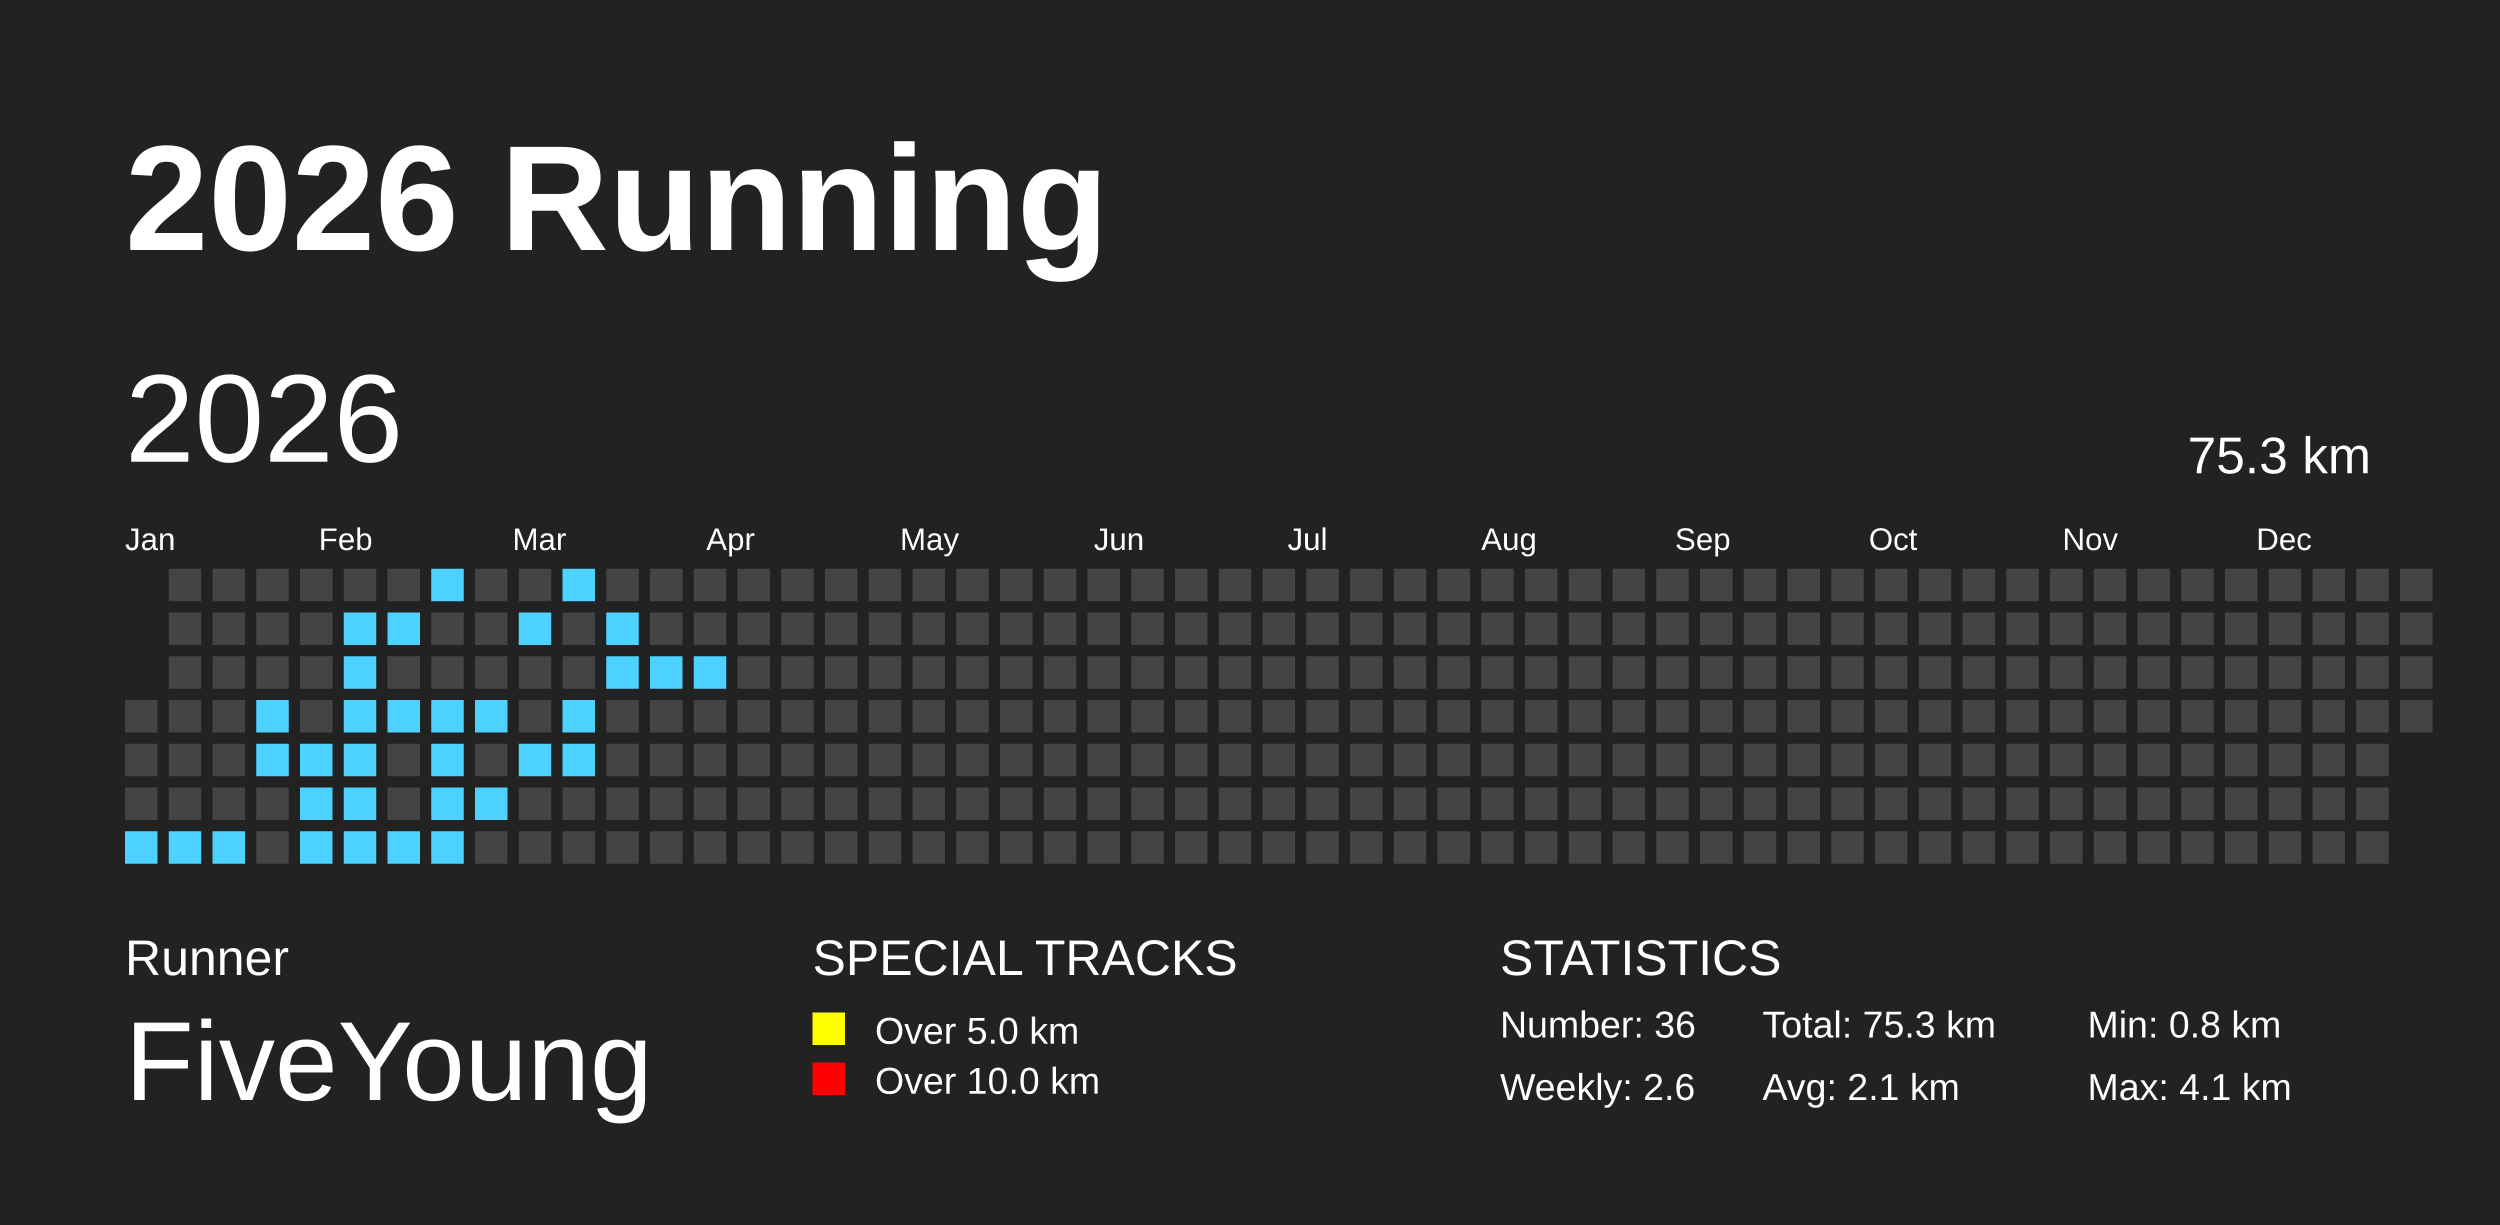
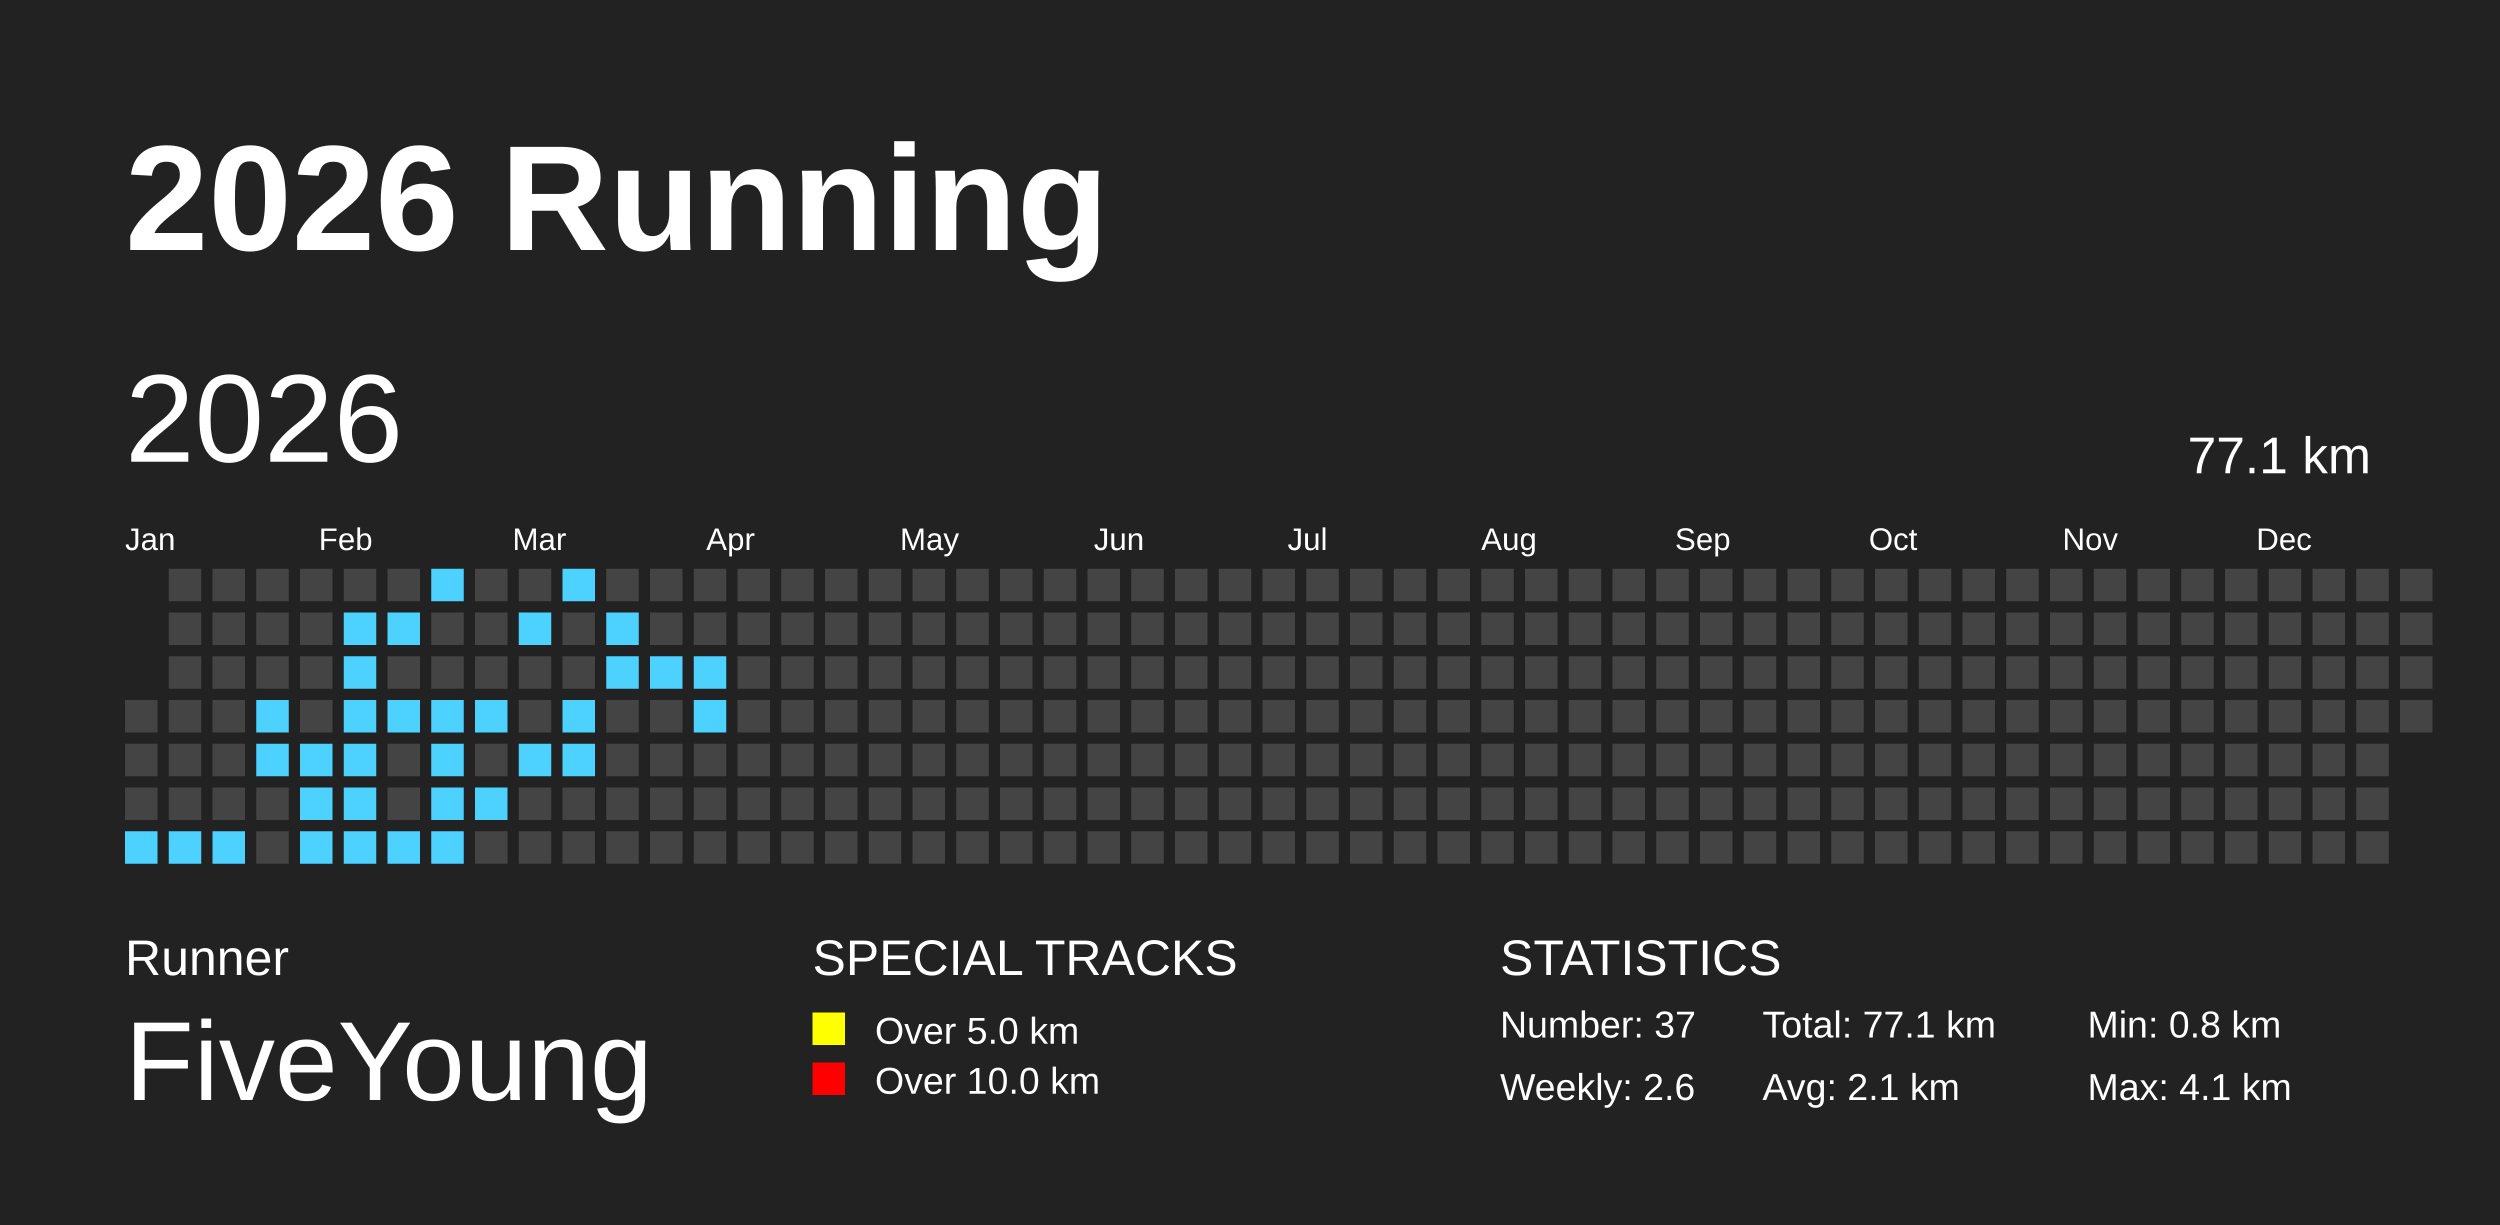
<svg xmlns="http://www.w3.org/2000/svg" baseProfile="full" height="98mm" version="1.1" viewBox="0,0,200,98" width="200mm">
  <defs />
  <rect fill="#222222" height="98" width="200" x="0" y="0" />
  <text fill="#FFFFFF" style="font-size:12px; font-family:Arial; font-weight:bold;" x="10" y="20">2026 Running</text>
  <text fill="#FFFFFF" style="font-size:4px; font-family:Arial" x="10" y="78">Runner</text>
  <text fill="#FFFFFF" style="font-size:9px; font-family:Arial" x="10" y="88">FiveYoung</text>
  <text fill="#FFFFFF" style="font-size:4px; font-family:Arial" x="65" y="78">SPECIAL TRACKS</text>
  <rect fill="yellow" height="2.6" width="2.6" x="65" y="81" />
  <text fill="#FFFFFF" style="font-size:3px; font-family:Arial" x="70" y="83.5">Over 5.0 km</text>
  <rect fill="red" height="2.6" width="2.6" x="65" y="85" />
  <text fill="#FFFFFF" style="font-size:3px; font-family:Arial" x="70" y="87.5">Over 10.0 km</text>
  <text fill="#FFFFFF" style="font-size:4px; font-family:Arial" x="120" y="78">STATISTICS</text>
-   <text fill="#FFFFFF" style="font-size:3px; font-family:Arial" x="120" y="83">Number: 36</text>
+   <text fill="#FFFFFF" style="font-size:3px; font-family:Arial" x="120" y="83">Number: 37</text>
  <text fill="#FFFFFF" style="font-size:3px; font-family:Arial" x="120" y="88">Weekly: 2.6</text>
-   <text fill="#FFFFFF" style="font-size:3px; font-family:Arial" x="141" y="83">Total: 75.3 km</text>
+   <text fill="#FFFFFF" style="font-size:3px; font-family:Arial" x="141" y="83">Total: 77.1 km</text>
  <text fill="#FFFFFF" style="font-size:3px; font-family:Arial" x="141" y="88">Avg: 2.1 km</text>
  <text fill="#FFFFFF" style="font-size:3px; font-family:Arial" x="167" y="83">Min: 0.8 km</text>
  <text fill="#FFFFFF" style="font-size:3px; font-family:Arial" x="167" y="88">Max: 4.1 km</text>
  <text dominant-baseline="hanging" fill="#FFFFFF" style="font-size:10.0px; font-family:Arial;" x="10" y="30">2026</text>
-   <text dominant-baseline="hanging" fill="#FFFFFF" style="font-size:4.125px; font-family:Arial;" x="175" y="35">75.3 km</text>
+   <text dominant-baseline="hanging" fill="#FFFFFF" style="font-size:4.125px; font-family:Arial;" x="175" y="35">77.1 km</text>
  <text fill="#FFFFFF" style="font-size:2.5px; font-family:Arial" x="10.0" y="44">Jan</text>
  <text fill="#FFFFFF" style="font-size:2.5px; font-family:Arial" x="25.5" y="44">Feb</text>
  <text fill="#FFFFFF" style="font-size:2.5px; font-family:Arial" x="41.0" y="44">Mar</text>
  <text fill="#FFFFFF" style="font-size:2.5px; font-family:Arial" x="56.5" y="44">Apr</text>
  <text fill="#FFFFFF" style="font-size:2.5px; font-family:Arial" x="72.0" y="44">May</text>
  <text fill="#FFFFFF" style="font-size:2.5px; font-family:Arial" x="87.5" y="44">Jun</text>
  <text fill="#FFFFFF" style="font-size:2.5px; font-family:Arial" x="103.0" y="44">Jul</text>
  <text fill="#FFFFFF" style="font-size:2.5px; font-family:Arial" x="118.5" y="44">Aug</text>
  <text fill="#FFFFFF" style="font-size:2.5px; font-family:Arial" x="134.0" y="44">Sep</text>
  <text fill="#FFFFFF" style="font-size:2.5px; font-family:Arial" x="149.5" y="44">Oct</text>
  <text fill="#FFFFFF" style="font-size:2.5px; font-family:Arial" x="165.0" y="44">Nov</text>
  <text fill="#FFFFFF" style="font-size:2.5px; font-family:Arial" x="180.5" y="44">Dec</text>
  <rect fill="#444444" height="2.6" width="2.6" x="10.0" y="56.0" />
  <rect fill="#444444" height="2.6" width="2.6" x="10.0" y="59.5" />
  <rect fill="#444444" height="2.6" width="2.6" x="10.0" y="63.0" />
  <rect fill="#4DD2FF" height="2.6" width="2.6" x="10.0" y="66.5" />
  <rect fill="#444444" height="2.6" width="2.6" x="13.5" y="45.5" />
  <rect fill="#444444" height="2.6" width="2.6" x="13.5" y="49.0" />
  <rect fill="#444444" height="2.6" width="2.6" x="13.5" y="52.5" />
  <rect fill="#444444" height="2.6" width="2.6" x="13.5" y="56.0" />
  <rect fill="#444444" height="2.6" width="2.6" x="13.5" y="59.5" />
  <rect fill="#444444" height="2.6" width="2.6" x="13.5" y="63.0" />
  <rect fill="#4DD2FF" height="2.6" width="2.6" x="13.5" y="66.5" />
  <rect fill="#444444" height="2.6" width="2.6" x="17.0" y="45.5" />
  <rect fill="#444444" height="2.6" width="2.6" x="17.0" y="49.0" />
  <rect fill="#444444" height="2.6" width="2.6" x="17.0" y="52.5" />
  <rect fill="#444444" height="2.6" width="2.6" x="17.0" y="56.0" />
  <rect fill="#444444" height="2.6" width="2.6" x="17.0" y="59.5" />
  <rect fill="#444444" height="2.6" width="2.6" x="17.0" y="63.0" />
  <rect fill="#4DD2FF" height="2.6" width="2.6" x="17.0" y="66.5" />
  <rect fill="#444444" height="2.6" width="2.6" x="20.5" y="45.5" />
  <rect fill="#444444" height="2.6" width="2.6" x="20.5" y="49.0" />
  <rect fill="#444444" height="2.6" width="2.6" x="20.5" y="52.5" />
  <rect fill="#4DD2FF" height="2.6" width="2.6" x="20.5" y="56.0" />
  <rect fill="#4DD2FF" height="2.6" width="2.6" x="20.5" y="59.5" />
  <rect fill="#444444" height="2.6" width="2.6" x="20.5" y="63.0" />
  <rect fill="#444444" height="2.6" width="2.6" x="20.5" y="66.5" />
  <rect fill="#444444" height="2.6" width="2.6" x="24.0" y="45.5" />
  <rect fill="#444444" height="2.6" width="2.6" x="24.0" y="49.0" />
  <rect fill="#444444" height="2.6" width="2.6" x="24.0" y="52.5" />
  <rect fill="#444444" height="2.6" width="2.6" x="24.0" y="56.0" />
  <rect fill="#4DD2FF" height="2.6" width="2.6" x="24.0" y="59.5" />
  <rect fill="#4DD2FF" height="2.6" width="2.6" x="24.0" y="63.0" />
  <rect fill="#4DD2FF" height="2.6" width="2.6" x="24.0" y="66.5" />
  <rect fill="#444444" height="2.6" width="2.6" x="27.5" y="45.5" />
  <rect fill="#4DD2FF" height="2.6" width="2.6" x="27.5" y="49.0" />
  <rect fill="#4DD2FF" height="2.6" width="2.6" x="27.5" y="52.5" />
  <rect fill="#4DD2FF" height="2.6" width="2.6" x="27.5" y="56.0" />
  <rect fill="#4DD2FF" height="2.6" width="2.6" x="27.5" y="59.5" />
  <rect fill="#4DD2FF" height="2.6" width="2.6" x="27.5" y="63.0" />
  <rect fill="#4DD2FF" height="2.6" width="2.6" x="27.5" y="66.5" />
  <rect fill="#444444" height="2.6" width="2.6" x="31.0" y="45.5" />
  <rect fill="#4DD2FF" height="2.6" width="2.6" x="31.0" y="49.0" />
  <rect fill="#444444" height="2.6" width="2.6" x="31.0" y="52.5" />
  <rect fill="#4DD2FF" height="2.6" width="2.6" x="31.0" y="56.0" />
  <rect fill="#444444" height="2.6" width="2.6" x="31.0" y="59.5" />
  <rect fill="#444444" height="2.6" width="2.6" x="31.0" y="63.0" />
  <rect fill="#4DD2FF" height="2.6" width="2.6" x="31.0" y="66.5" />
  <rect fill="#4DD2FF" height="2.6" width="2.6" x="34.5" y="45.5" />
  <rect fill="#444444" height="2.6" width="2.6" x="34.5" y="49.0" />
  <rect fill="#444444" height="2.6" width="2.6" x="34.5" y="52.5" />
  <rect fill="#4DD2FF" height="2.6" width="2.6" x="34.5" y="56.0" />
  <rect fill="#4DD2FF" height="2.6" width="2.6" x="34.5" y="59.5" />
  <rect fill="#4DD2FF" height="2.6" width="2.6" x="34.5" y="63.0" />
  <rect fill="#4DD2FF" height="2.6" width="2.6" x="34.5" y="66.5" />
  <rect fill="#444444" height="2.6" width="2.6" x="38.0" y="45.5" />
  <rect fill="#444444" height="2.6" width="2.6" x="38.0" y="49.0" />
  <rect fill="#444444" height="2.6" width="2.6" x="38.0" y="52.5" />
  <rect fill="#4DD2FF" height="2.6" width="2.6" x="38.0" y="56.0" />
  <rect fill="#444444" height="2.6" width="2.6" x="38.0" y="59.5" />
  <rect fill="#4DD2FF" height="2.6" width="2.6" x="38.0" y="63.0" />
  <rect fill="#444444" height="2.6" width="2.6" x="38.0" y="66.5" />
  <rect fill="#444444" height="2.6" width="2.6" x="41.5" y="45.5" />
  <rect fill="#4DD2FF" height="2.6" width="2.6" x="41.5" y="49.0" />
  <rect fill="#444444" height="2.6" width="2.6" x="41.5" y="52.5" />
  <rect fill="#444444" height="2.6" width="2.6" x="41.5" y="56.0" />
  <rect fill="#4DD2FF" height="2.6" width="2.6" x="41.5" y="59.5" />
  <rect fill="#444444" height="2.6" width="2.6" x="41.5" y="63.0" />
  <rect fill="#444444" height="2.6" width="2.6" x="41.5" y="66.5" />
  <rect fill="#4DD2FF" height="2.6" width="2.6" x="45.0" y="45.5" />
  <rect fill="#444444" height="2.6" width="2.6" x="45.0" y="49.0" />
  <rect fill="#444444" height="2.6" width="2.6" x="45.0" y="52.5" />
  <rect fill="#4DD2FF" height="2.6" width="2.6" x="45.0" y="56.0" />
  <rect fill="#4DD2FF" height="2.6" width="2.6" x="45.0" y="59.5" />
  <rect fill="#444444" height="2.6" width="2.6" x="45.0" y="63.0" />
  <rect fill="#444444" height="2.6" width="2.6" x="45.0" y="66.5" />
  <rect fill="#444444" height="2.6" width="2.6" x="48.5" y="45.5" />
  <rect fill="#4DD2FF" height="2.6" width="2.6" x="48.5" y="49.0" />
  <rect fill="#4DD2FF" height="2.6" width="2.6" x="48.5" y="52.5" />
  <rect fill="#444444" height="2.6" width="2.6" x="48.5" y="56.0" />
  <rect fill="#444444" height="2.6" width="2.6" x="48.5" y="59.5" />
  <rect fill="#444444" height="2.6" width="2.6" x="48.5" y="63.0" />
  <rect fill="#444444" height="2.6" width="2.6" x="48.5" y="66.5" />
  <rect fill="#444444" height="2.6" width="2.6" x="52.0" y="45.5" />
  <rect fill="#444444" height="2.6" width="2.6" x="52.0" y="49.0" />
  <rect fill="#4DD2FF" height="2.6" width="2.6" x="52.0" y="52.5" />
  <rect fill="#444444" height="2.6" width="2.6" x="52.0" y="56.0" />
  <rect fill="#444444" height="2.6" width="2.6" x="52.0" y="59.5" />
  <rect fill="#444444" height="2.6" width="2.6" x="52.0" y="63.0" />
  <rect fill="#444444" height="2.6" width="2.6" x="52.0" y="66.5" />
  <rect fill="#444444" height="2.6" width="2.6" x="55.5" y="45.5" />
  <rect fill="#444444" height="2.6" width="2.6" x="55.5" y="49.0" />
  <rect fill="#4DD2FF" height="2.6" width="2.6" x="55.5" y="52.5" />
-   <rect fill="#444444" height="2.6" width="2.6" x="55.5" y="56.0" />
+   <rect fill="#4DD2FF" height="2.6" width="2.6" x="55.5" y="56.0" />
  <rect fill="#444444" height="2.6" width="2.6" x="55.5" y="59.5" />
  <rect fill="#444444" height="2.6" width="2.6" x="55.5" y="63.0" />
  <rect fill="#444444" height="2.6" width="2.6" x="55.5" y="66.5" />
  <rect fill="#444444" height="2.6" width="2.6" x="59.0" y="45.5" />
  <rect fill="#444444" height="2.6" width="2.6" x="59.0" y="49.0" />
  <rect fill="#444444" height="2.6" width="2.6" x="59.0" y="52.5" />
  <rect fill="#444444" height="2.6" width="2.6" x="59.0" y="56.0" />
  <rect fill="#444444" height="2.6" width="2.6" x="59.0" y="59.5" />
  <rect fill="#444444" height="2.6" width="2.6" x="59.0" y="63.0" />
  <rect fill="#444444" height="2.6" width="2.6" x="59.0" y="66.5" />
  <rect fill="#444444" height="2.6" width="2.6" x="62.5" y="45.5" />
  <rect fill="#444444" height="2.6" width="2.6" x="62.5" y="49.0" />
  <rect fill="#444444" height="2.6" width="2.6" x="62.5" y="52.5" />
  <rect fill="#444444" height="2.6" width="2.6" x="62.5" y="56.0" />
  <rect fill="#444444" height="2.6" width="2.6" x="62.5" y="59.5" />
  <rect fill="#444444" height="2.6" width="2.6" x="62.5" y="63.0" />
  <rect fill="#444444" height="2.6" width="2.6" x="62.5" y="66.5" />
  <rect fill="#444444" height="2.6" width="2.6" x="66.0" y="45.5" />
  <rect fill="#444444" height="2.6" width="2.6" x="66.0" y="49.0" />
  <rect fill="#444444" height="2.6" width="2.6" x="66.0" y="52.5" />
  <rect fill="#444444" height="2.6" width="2.6" x="66.0" y="56.0" />
  <rect fill="#444444" height="2.6" width="2.6" x="66.0" y="59.5" />
  <rect fill="#444444" height="2.6" width="2.6" x="66.0" y="63.0" />
  <rect fill="#444444" height="2.6" width="2.6" x="66.0" y="66.5" />
  <rect fill="#444444" height="2.6" width="2.6" x="69.5" y="45.5" />
  <rect fill="#444444" height="2.6" width="2.6" x="69.5" y="49.0" />
  <rect fill="#444444" height="2.6" width="2.6" x="69.5" y="52.5" />
  <rect fill="#444444" height="2.6" width="2.6" x="69.5" y="56.0" />
  <rect fill="#444444" height="2.6" width="2.6" x="69.5" y="59.5" />
  <rect fill="#444444" height="2.6" width="2.6" x="69.5" y="63.0" />
  <rect fill="#444444" height="2.6" width="2.6" x="69.5" y="66.5" />
  <rect fill="#444444" height="2.6" width="2.6" x="73.0" y="45.5" />
  <rect fill="#444444" height="2.6" width="2.6" x="73.0" y="49.0" />
  <rect fill="#444444" height="2.6" width="2.6" x="73.0" y="52.5" />
  <rect fill="#444444" height="2.6" width="2.6" x="73.0" y="56.0" />
  <rect fill="#444444" height="2.6" width="2.6" x="73.0" y="59.5" />
  <rect fill="#444444" height="2.6" width="2.6" x="73.0" y="63.0" />
  <rect fill="#444444" height="2.6" width="2.6" x="73.0" y="66.5" />
  <rect fill="#444444" height="2.6" width="2.6" x="76.5" y="45.5" />
  <rect fill="#444444" height="2.6" width="2.6" x="76.5" y="49.0" />
  <rect fill="#444444" height="2.6" width="2.6" x="76.5" y="52.5" />
  <rect fill="#444444" height="2.6" width="2.6" x="76.5" y="56.0" />
  <rect fill="#444444" height="2.6" width="2.6" x="76.5" y="59.5" />
  <rect fill="#444444" height="2.6" width="2.6" x="76.5" y="63.0" />
  <rect fill="#444444" height="2.6" width="2.6" x="76.5" y="66.5" />
  <rect fill="#444444" height="2.6" width="2.6" x="80.0" y="45.5" />
  <rect fill="#444444" height="2.6" width="2.6" x="80.0" y="49.0" />
  <rect fill="#444444" height="2.6" width="2.6" x="80.0" y="52.5" />
  <rect fill="#444444" height="2.6" width="2.6" x="80.0" y="56.0" />
  <rect fill="#444444" height="2.6" width="2.6" x="80.0" y="59.5" />
  <rect fill="#444444" height="2.6" width="2.6" x="80.0" y="63.0" />
  <rect fill="#444444" height="2.6" width="2.6" x="80.0" y="66.5" />
  <rect fill="#444444" height="2.6" width="2.6" x="83.5" y="45.5" />
  <rect fill="#444444" height="2.6" width="2.6" x="83.5" y="49.0" />
  <rect fill="#444444" height="2.6" width="2.6" x="83.5" y="52.5" />
  <rect fill="#444444" height="2.6" width="2.6" x="83.5" y="56.0" />
  <rect fill="#444444" height="2.6" width="2.6" x="83.5" y="59.5" />
  <rect fill="#444444" height="2.6" width="2.6" x="83.5" y="63.0" />
  <rect fill="#444444" height="2.6" width="2.6" x="83.5" y="66.5" />
  <rect fill="#444444" height="2.6" width="2.6" x="87.0" y="45.5" />
  <rect fill="#444444" height="2.6" width="2.6" x="87.0" y="49.0" />
  <rect fill="#444444" height="2.6" width="2.6" x="87.0" y="52.5" />
  <rect fill="#444444" height="2.6" width="2.6" x="87.0" y="56.0" />
  <rect fill="#444444" height="2.6" width="2.6" x="87.0" y="59.5" />
  <rect fill="#444444" height="2.6" width="2.6" x="87.0" y="63.0" />
  <rect fill="#444444" height="2.6" width="2.6" x="87.0" y="66.5" />
  <rect fill="#444444" height="2.6" width="2.6" x="90.5" y="45.5" />
  <rect fill="#444444" height="2.6" width="2.6" x="90.5" y="49.0" />
  <rect fill="#444444" height="2.6" width="2.6" x="90.5" y="52.5" />
  <rect fill="#444444" height="2.6" width="2.6" x="90.5" y="56.0" />
  <rect fill="#444444" height="2.6" width="2.6" x="90.5" y="59.5" />
  <rect fill="#444444" height="2.6" width="2.6" x="90.5" y="63.0" />
  <rect fill="#444444" height="2.6" width="2.6" x="90.5" y="66.5" />
  <rect fill="#444444" height="2.6" width="2.6" x="94.0" y="45.5" />
  <rect fill="#444444" height="2.6" width="2.6" x="94.0" y="49.0" />
  <rect fill="#444444" height="2.6" width="2.6" x="94.0" y="52.5" />
  <rect fill="#444444" height="2.6" width="2.6" x="94.0" y="56.0" />
  <rect fill="#444444" height="2.6" width="2.6" x="94.0" y="59.5" />
  <rect fill="#444444" height="2.6" width="2.6" x="94.0" y="63.0" />
  <rect fill="#444444" height="2.6" width="2.6" x="94.0" y="66.5" />
  <rect fill="#444444" height="2.6" width="2.6" x="97.5" y="45.5" />
  <rect fill="#444444" height="2.6" width="2.6" x="97.5" y="49.0" />
  <rect fill="#444444" height="2.6" width="2.6" x="97.5" y="52.5" />
  <rect fill="#444444" height="2.6" width="2.6" x="97.5" y="56.0" />
  <rect fill="#444444" height="2.6" width="2.6" x="97.5" y="59.5" />
  <rect fill="#444444" height="2.6" width="2.6" x="97.5" y="63.0" />
  <rect fill="#444444" height="2.6" width="2.6" x="97.5" y="66.5" />
  <rect fill="#444444" height="2.6" width="2.6" x="101.0" y="45.5" />
  <rect fill="#444444" height="2.6" width="2.6" x="101.0" y="49.0" />
  <rect fill="#444444" height="2.6" width="2.6" x="101.0" y="52.5" />
  <rect fill="#444444" height="2.6" width="2.6" x="101.0" y="56.0" />
  <rect fill="#444444" height="2.6" width="2.6" x="101.0" y="59.5" />
  <rect fill="#444444" height="2.6" width="2.6" x="101.0" y="63.0" />
  <rect fill="#444444" height="2.6" width="2.6" x="101.0" y="66.5" />
  <rect fill="#444444" height="2.6" width="2.6" x="104.5" y="45.5" />
  <rect fill="#444444" height="2.6" width="2.6" x="104.5" y="49.0" />
  <rect fill="#444444" height="2.6" width="2.6" x="104.5" y="52.5" />
  <rect fill="#444444" height="2.6" width="2.6" x="104.5" y="56.0" />
  <rect fill="#444444" height="2.6" width="2.6" x="104.5" y="59.5" />
  <rect fill="#444444" height="2.6" width="2.6" x="104.5" y="63.0" />
  <rect fill="#444444" height="2.6" width="2.6" x="104.5" y="66.5" />
  <rect fill="#444444" height="2.6" width="2.6" x="108.0" y="45.5" />
  <rect fill="#444444" height="2.6" width="2.6" x="108.0" y="49.0" />
  <rect fill="#444444" height="2.6" width="2.6" x="108.0" y="52.5" />
  <rect fill="#444444" height="2.6" width="2.6" x="108.0" y="56.0" />
  <rect fill="#444444" height="2.6" width="2.6" x="108.0" y="59.5" />
  <rect fill="#444444" height="2.6" width="2.6" x="108.0" y="63.0" />
  <rect fill="#444444" height="2.6" width="2.6" x="108.0" y="66.5" />
  <rect fill="#444444" height="2.6" width="2.6" x="111.5" y="45.5" />
  <rect fill="#444444" height="2.6" width="2.6" x="111.5" y="49.0" />
  <rect fill="#444444" height="2.6" width="2.6" x="111.5" y="52.5" />
  <rect fill="#444444" height="2.6" width="2.6" x="111.5" y="56.0" />
  <rect fill="#444444" height="2.6" width="2.6" x="111.5" y="59.5" />
  <rect fill="#444444" height="2.6" width="2.6" x="111.5" y="63.0" />
  <rect fill="#444444" height="2.6" width="2.6" x="111.5" y="66.5" />
  <rect fill="#444444" height="2.6" width="2.6" x="115.0" y="45.5" />
  <rect fill="#444444" height="2.6" width="2.6" x="115.0" y="49.0" />
  <rect fill="#444444" height="2.6" width="2.6" x="115.0" y="52.5" />
  <rect fill="#444444" height="2.6" width="2.6" x="115.0" y="56.0" />
  <rect fill="#444444" height="2.6" width="2.6" x="115.0" y="59.5" />
  <rect fill="#444444" height="2.6" width="2.6" x="115.0" y="63.0" />
  <rect fill="#444444" height="2.6" width="2.6" x="115.0" y="66.5" />
  <rect fill="#444444" height="2.6" width="2.6" x="118.5" y="45.5" />
  <rect fill="#444444" height="2.6" width="2.6" x="118.5" y="49.0" />
  <rect fill="#444444" height="2.6" width="2.6" x="118.5" y="52.5" />
  <rect fill="#444444" height="2.6" width="2.6" x="118.5" y="56.0" />
  <rect fill="#444444" height="2.6" width="2.6" x="118.5" y="59.5" />
  <rect fill="#444444" height="2.6" width="2.6" x="118.5" y="63.0" />
  <rect fill="#444444" height="2.6" width="2.6" x="118.5" y="66.5" />
  <rect fill="#444444" height="2.6" width="2.6" x="122.0" y="45.5" />
  <rect fill="#444444" height="2.6" width="2.6" x="122.0" y="49.0" />
  <rect fill="#444444" height="2.6" width="2.6" x="122.0" y="52.5" />
  <rect fill="#444444" height="2.6" width="2.6" x="122.0" y="56.0" />
  <rect fill="#444444" height="2.6" width="2.6" x="122.0" y="59.5" />
  <rect fill="#444444" height="2.6" width="2.6" x="122.0" y="63.0" />
  <rect fill="#444444" height="2.6" width="2.6" x="122.0" y="66.5" />
  <rect fill="#444444" height="2.6" width="2.6" x="125.5" y="45.5" />
  <rect fill="#444444" height="2.6" width="2.6" x="125.5" y="49.0" />
  <rect fill="#444444" height="2.6" width="2.6" x="125.5" y="52.5" />
  <rect fill="#444444" height="2.6" width="2.6" x="125.5" y="56.0" />
  <rect fill="#444444" height="2.6" width="2.6" x="125.5" y="59.5" />
  <rect fill="#444444" height="2.6" width="2.6" x="125.5" y="63.0" />
  <rect fill="#444444" height="2.6" width="2.6" x="125.5" y="66.5" />
  <rect fill="#444444" height="2.6" width="2.6" x="129.0" y="45.5" />
  <rect fill="#444444" height="2.6" width="2.6" x="129.0" y="49.0" />
  <rect fill="#444444" height="2.6" width="2.6" x="129.0" y="52.5" />
  <rect fill="#444444" height="2.6" width="2.6" x="129.0" y="56.0" />
  <rect fill="#444444" height="2.6" width="2.6" x="129.0" y="59.5" />
  <rect fill="#444444" height="2.6" width="2.6" x="129.0" y="63.0" />
  <rect fill="#444444" height="2.6" width="2.6" x="129.0" y="66.5" />
  <rect fill="#444444" height="2.6" width="2.6" x="132.5" y="45.5" />
  <rect fill="#444444" height="2.6" width="2.6" x="132.5" y="49.0" />
  <rect fill="#444444" height="2.6" width="2.6" x="132.5" y="52.5" />
  <rect fill="#444444" height="2.6" width="2.6" x="132.5" y="56.0" />
  <rect fill="#444444" height="2.6" width="2.6" x="132.5" y="59.5" />
  <rect fill="#444444" height="2.6" width="2.6" x="132.5" y="63.0" />
  <rect fill="#444444" height="2.6" width="2.6" x="132.5" y="66.5" />
  <rect fill="#444444" height="2.6" width="2.6" x="136.0" y="45.5" />
  <rect fill="#444444" height="2.6" width="2.6" x="136.0" y="49.0" />
  <rect fill="#444444" height="2.6" width="2.6" x="136.0" y="52.5" />
  <rect fill="#444444" height="2.6" width="2.6" x="136.0" y="56.0" />
  <rect fill="#444444" height="2.6" width="2.6" x="136.0" y="59.5" />
  <rect fill="#444444" height="2.6" width="2.6" x="136.0" y="63.0" />
  <rect fill="#444444" height="2.6" width="2.6" x="136.0" y="66.5" />
  <rect fill="#444444" height="2.6" width="2.6" x="139.5" y="45.5" />
  <rect fill="#444444" height="2.6" width="2.6" x="139.5" y="49.0" />
  <rect fill="#444444" height="2.6" width="2.6" x="139.5" y="52.5" />
  <rect fill="#444444" height="2.6" width="2.6" x="139.5" y="56.0" />
  <rect fill="#444444" height="2.6" width="2.6" x="139.5" y="59.5" />
  <rect fill="#444444" height="2.6" width="2.6" x="139.5" y="63.0" />
  <rect fill="#444444" height="2.6" width="2.6" x="139.5" y="66.5" />
  <rect fill="#444444" height="2.6" width="2.6" x="143.0" y="45.5" />
  <rect fill="#444444" height="2.6" width="2.6" x="143.0" y="49.0" />
  <rect fill="#444444" height="2.6" width="2.6" x="143.0" y="52.5" />
  <rect fill="#444444" height="2.6" width="2.6" x="143.0" y="56.0" />
  <rect fill="#444444" height="2.6" width="2.6" x="143.0" y="59.5" />
  <rect fill="#444444" height="2.6" width="2.6" x="143.0" y="63.0" />
  <rect fill="#444444" height="2.6" width="2.6" x="143.0" y="66.5" />
  <rect fill="#444444" height="2.6" width="2.6" x="146.5" y="45.5" />
  <rect fill="#444444" height="2.6" width="2.6" x="146.5" y="49.0" />
  <rect fill="#444444" height="2.6" width="2.6" x="146.5" y="52.5" />
  <rect fill="#444444" height="2.6" width="2.6" x="146.5" y="56.0" />
  <rect fill="#444444" height="2.6" width="2.6" x="146.5" y="59.5" />
  <rect fill="#444444" height="2.6" width="2.6" x="146.5" y="63.0" />
  <rect fill="#444444" height="2.6" width="2.6" x="146.5" y="66.5" />
  <rect fill="#444444" height="2.6" width="2.6" x="150.0" y="45.5" />
  <rect fill="#444444" height="2.6" width="2.6" x="150.0" y="49.0" />
  <rect fill="#444444" height="2.6" width="2.6" x="150.0" y="52.5" />
  <rect fill="#444444" height="2.6" width="2.6" x="150.0" y="56.0" />
  <rect fill="#444444" height="2.6" width="2.6" x="150.0" y="59.5" />
  <rect fill="#444444" height="2.6" width="2.6" x="150.0" y="63.0" />
  <rect fill="#444444" height="2.6" width="2.6" x="150.0" y="66.5" />
  <rect fill="#444444" height="2.6" width="2.6" x="153.5" y="45.5" />
  <rect fill="#444444" height="2.6" width="2.6" x="153.5" y="49.0" />
  <rect fill="#444444" height="2.6" width="2.6" x="153.5" y="52.5" />
  <rect fill="#444444" height="2.6" width="2.6" x="153.5" y="56.0" />
  <rect fill="#444444" height="2.6" width="2.6" x="153.5" y="59.5" />
  <rect fill="#444444" height="2.6" width="2.6" x="153.5" y="63.0" />
  <rect fill="#444444" height="2.6" width="2.6" x="153.5" y="66.5" />
  <rect fill="#444444" height="2.6" width="2.6" x="157.0" y="45.5" />
  <rect fill="#444444" height="2.6" width="2.6" x="157.0" y="49.0" />
  <rect fill="#444444" height="2.6" width="2.6" x="157.0" y="52.5" />
  <rect fill="#444444" height="2.6" width="2.6" x="157.0" y="56.0" />
  <rect fill="#444444" height="2.6" width="2.6" x="157.0" y="59.5" />
  <rect fill="#444444" height="2.6" width="2.6" x="157.0" y="63.0" />
  <rect fill="#444444" height="2.6" width="2.6" x="157.0" y="66.5" />
  <rect fill="#444444" height="2.6" width="2.6" x="160.5" y="45.5" />
  <rect fill="#444444" height="2.6" width="2.6" x="160.5" y="49.0" />
  <rect fill="#444444" height="2.6" width="2.6" x="160.5" y="52.5" />
  <rect fill="#444444" height="2.6" width="2.6" x="160.5" y="56.0" />
  <rect fill="#444444" height="2.6" width="2.6" x="160.5" y="59.5" />
  <rect fill="#444444" height="2.6" width="2.6" x="160.5" y="63.0" />
  <rect fill="#444444" height="2.6" width="2.6" x="160.5" y="66.5" />
  <rect fill="#444444" height="2.6" width="2.6" x="164.0" y="45.5" />
  <rect fill="#444444" height="2.6" width="2.6" x="164.0" y="49.0" />
  <rect fill="#444444" height="2.6" width="2.6" x="164.0" y="52.5" />
  <rect fill="#444444" height="2.6" width="2.6" x="164.0" y="56.0" />
  <rect fill="#444444" height="2.6" width="2.6" x="164.0" y="59.5" />
  <rect fill="#444444" height="2.6" width="2.6" x="164.0" y="63.0" />
  <rect fill="#444444" height="2.6" width="2.6" x="164.0" y="66.5" />
  <rect fill="#444444" height="2.6" width="2.6" x="167.5" y="45.5" />
  <rect fill="#444444" height="2.6" width="2.6" x="167.5" y="49.0" />
  <rect fill="#444444" height="2.6" width="2.6" x="167.5" y="52.5" />
  <rect fill="#444444" height="2.6" width="2.6" x="167.5" y="56.0" />
  <rect fill="#444444" height="2.6" width="2.6" x="167.5" y="59.5" />
  <rect fill="#444444" height="2.6" width="2.6" x="167.5" y="63.0" />
  <rect fill="#444444" height="2.6" width="2.6" x="167.5" y="66.5" />
  <rect fill="#444444" height="2.6" width="2.6" x="171.0" y="45.5" />
  <rect fill="#444444" height="2.6" width="2.6" x="171.0" y="49.0" />
  <rect fill="#444444" height="2.6" width="2.6" x="171.0" y="52.5" />
  <rect fill="#444444" height="2.6" width="2.6" x="171.0" y="56.0" />
  <rect fill="#444444" height="2.6" width="2.6" x="171.0" y="59.5" />
  <rect fill="#444444" height="2.6" width="2.6" x="171.0" y="63.0" />
  <rect fill="#444444" height="2.6" width="2.6" x="171.0" y="66.5" />
  <rect fill="#444444" height="2.6" width="2.6" x="174.5" y="45.5" />
  <rect fill="#444444" height="2.6" width="2.6" x="174.5" y="49.0" />
  <rect fill="#444444" height="2.6" width="2.6" x="174.5" y="52.5" />
  <rect fill="#444444" height="2.6" width="2.6" x="174.5" y="56.0" />
  <rect fill="#444444" height="2.6" width="2.6" x="174.5" y="59.5" />
  <rect fill="#444444" height="2.6" width="2.6" x="174.5" y="63.0" />
  <rect fill="#444444" height="2.6" width="2.6" x="174.5" y="66.5" />
  <rect fill="#444444" height="2.6" width="2.6" x="178.0" y="45.5" />
  <rect fill="#444444" height="2.6" width="2.6" x="178.0" y="49.0" />
  <rect fill="#444444" height="2.6" width="2.6" x="178.0" y="52.5" />
  <rect fill="#444444" height="2.6" width="2.6" x="178.0" y="56.0" />
  <rect fill="#444444" height="2.6" width="2.6" x="178.0" y="59.5" />
  <rect fill="#444444" height="2.6" width="2.6" x="178.0" y="63.0" />
  <rect fill="#444444" height="2.6" width="2.6" x="178.0" y="66.5" />
  <rect fill="#444444" height="2.6" width="2.6" x="181.5" y="45.5" />
  <rect fill="#444444" height="2.6" width="2.6" x="181.5" y="49.0" />
  <rect fill="#444444" height="2.6" width="2.6" x="181.5" y="52.5" />
  <rect fill="#444444" height="2.6" width="2.6" x="181.5" y="56.0" />
  <rect fill="#444444" height="2.6" width="2.6" x="181.5" y="59.5" />
  <rect fill="#444444" height="2.6" width="2.6" x="181.5" y="63.0" />
  <rect fill="#444444" height="2.6" width="2.6" x="181.5" y="66.5" />
  <rect fill="#444444" height="2.6" width="2.6" x="185.0" y="45.5" />
  <rect fill="#444444" height="2.6" width="2.6" x="185.0" y="49.0" />
  <rect fill="#444444" height="2.6" width="2.6" x="185.0" y="52.5" />
  <rect fill="#444444" height="2.6" width="2.6" x="185.0" y="56.0" />
  <rect fill="#444444" height="2.6" width="2.6" x="185.0" y="59.5" />
  <rect fill="#444444" height="2.6" width="2.6" x="185.0" y="63.0" />
  <rect fill="#444444" height="2.6" width="2.6" x="185.0" y="66.5" />
  <rect fill="#444444" height="2.6" width="2.6" x="188.5" y="45.5" />
  <rect fill="#444444" height="2.6" width="2.6" x="188.5" y="49.0" />
  <rect fill="#444444" height="2.6" width="2.6" x="188.5" y="52.5" />
  <rect fill="#444444" height="2.6" width="2.6" x="188.5" y="56.0" />
  <rect fill="#444444" height="2.6" width="2.6" x="188.5" y="59.5" />
  <rect fill="#444444" height="2.6" width="2.6" x="188.5" y="63.0" />
  <rect fill="#444444" height="2.6" width="2.6" x="188.5" y="66.5" />
  <rect fill="#444444" height="2.6" width="2.6" x="192.0" y="45.5" />
  <rect fill="#444444" height="2.6" width="2.6" x="192.0" y="49.0" />
  <rect fill="#444444" height="2.6" width="2.6" x="192.0" y="52.5" />
  <rect fill="#444444" height="2.6" width="2.6" x="192.0" y="56.0" />
</svg>
